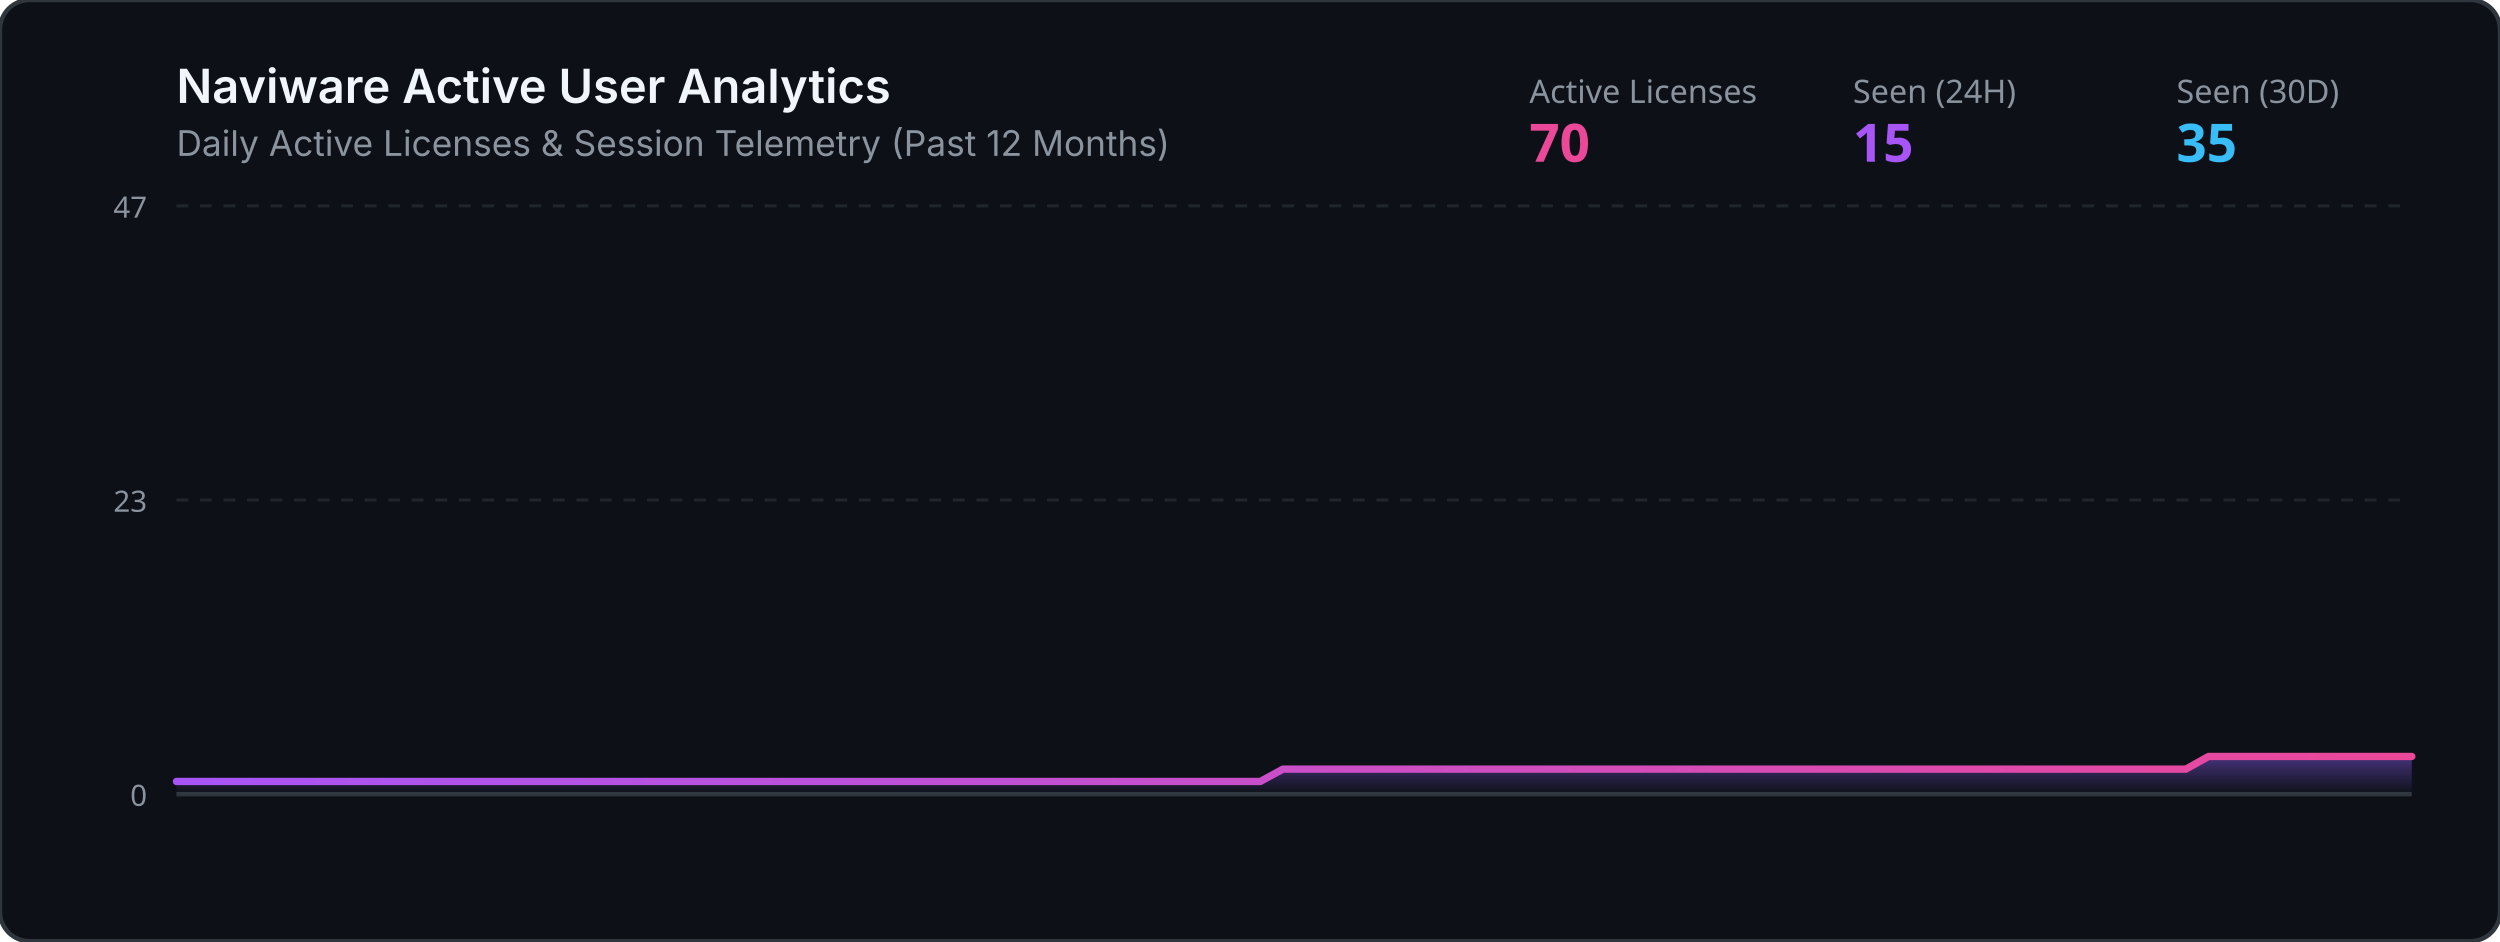
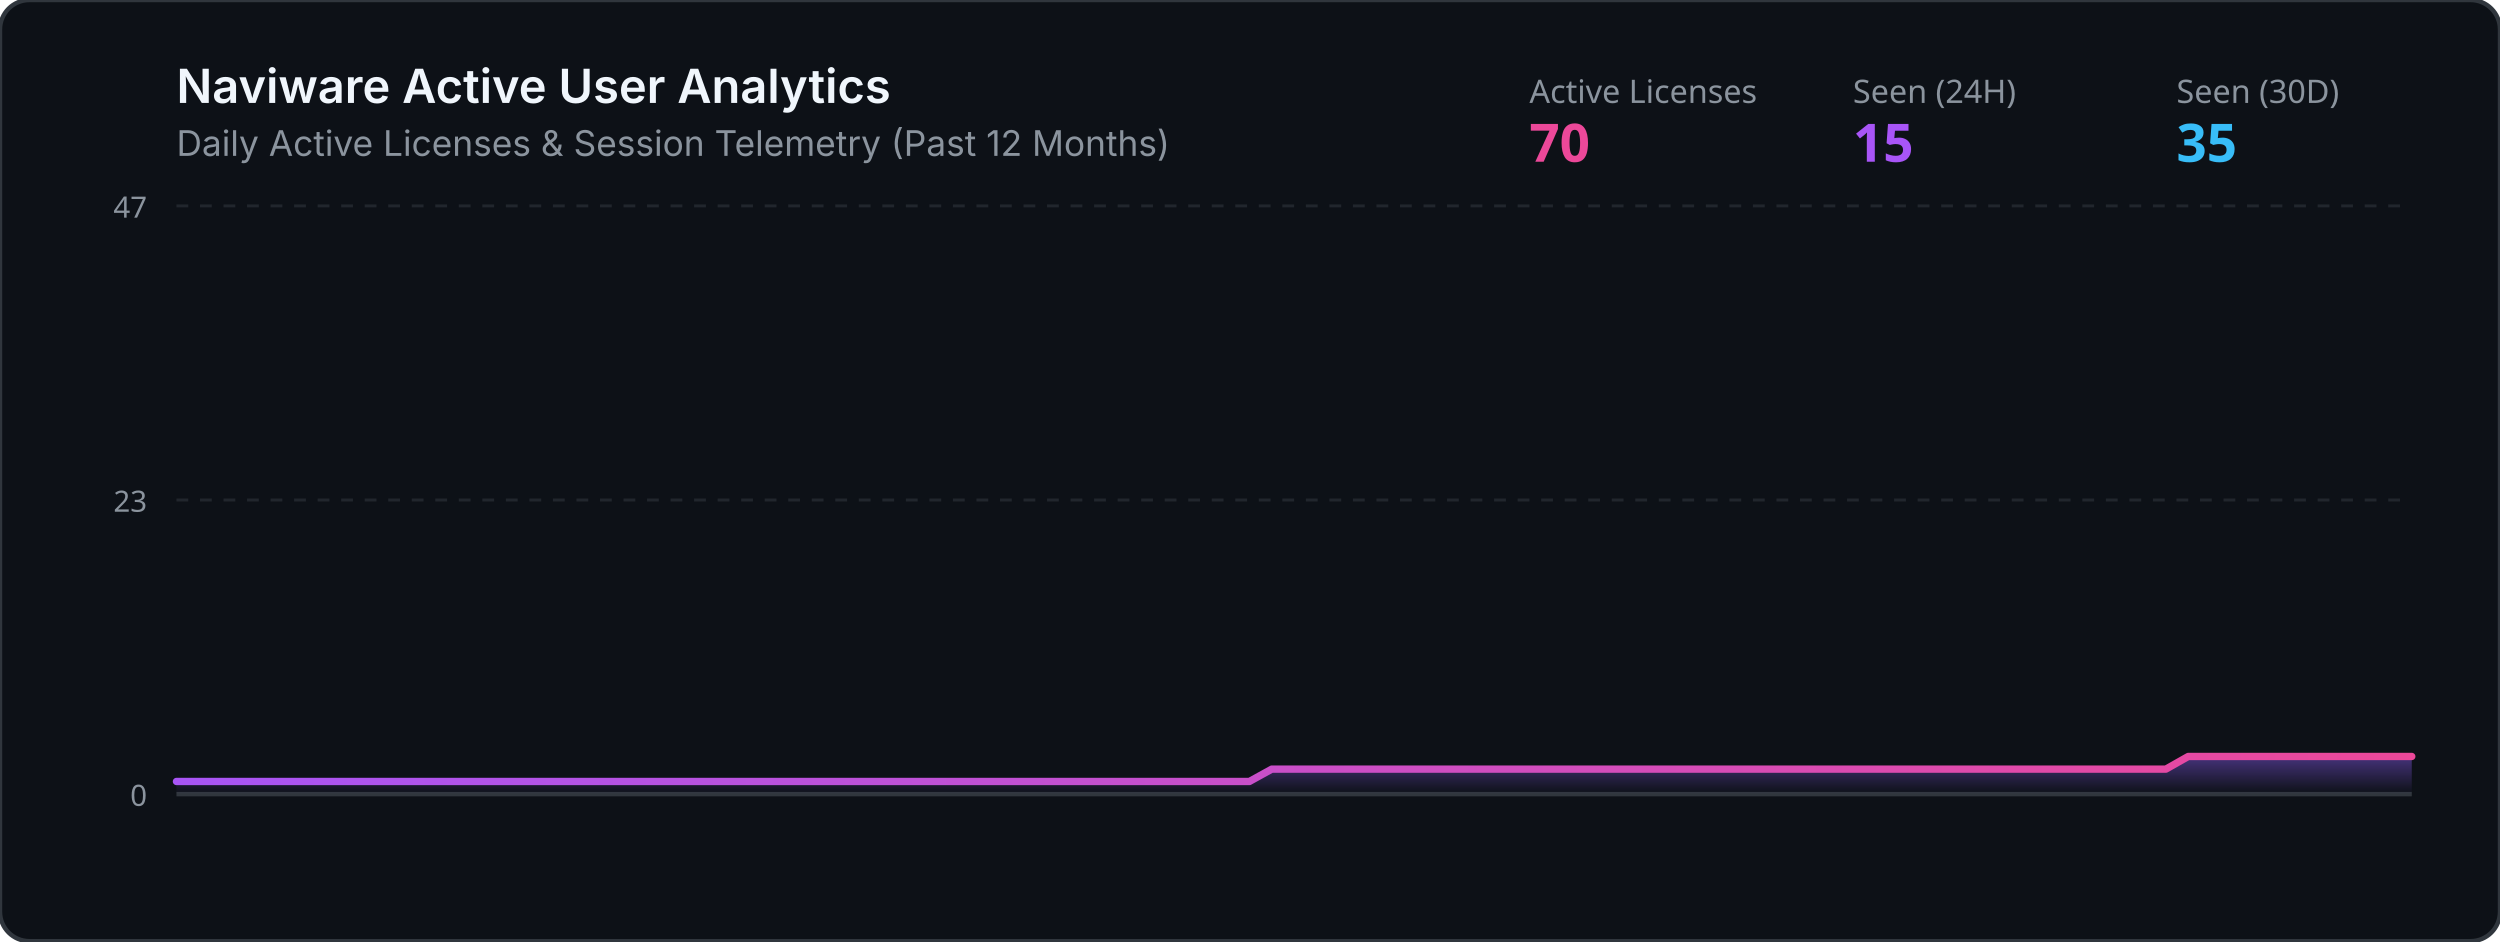
<svg xmlns="http://www.w3.org/2000/svg" viewBox="0 0 850 320" width="100%" height="320">
  <defs>
    <linearGradient id="grad" x1="0%" y1="0%" x2="0%" y2="100%">
      <stop offset="0%" stop-color="#8b5cf6" stop-opacity="0.45" />
      <stop offset="100%" stop-color="#8b5cf6" stop-opacity="0.0" />
    </linearGradient>
    <linearGradient id="lineGrad" x1="0%" y1="0%" x2="100%" y2="0%">
      <stop offset="0%" stop-color="#a855f7" />
      <stop offset="100%" stop-color="#ec4899" />
    </linearGradient>
  </defs>
  <rect width="850" height="320" rx="10" fill="#0d1117" stroke="#30363d" stroke-width="1.5" />
  <text x="60" y="35" fill="#f0f6fc" font-family="-apple-system,BlinkMacSystemFont,Segoe UI,sans-serif" font-size="16" font-weight="600">Naviware Active User Analytics</text>
  <text x="60" y="53" fill="#8b949e" font-family="-apple-system,BlinkMacSystemFont,Segoe UI,sans-serif" font-size="12">Daily Active Licenses &amp; Session Telemetry (Past 12 Months)</text>
  <text x="520" y="35" fill="#8b949e" font-family="sans-serif" font-size="11">Active Licenses</text>
  <text x="520" y="55" fill="#ec4899" font-family="sans-serif" font-size="18" font-weight="bold">70</text>
  <text x="630" y="35" fill="#8b949e" font-family="sans-serif" font-size="11">Seen (24H)</text>
  <text x="630" y="55" fill="#a855f7" font-family="sans-serif" font-size="18" font-weight="bold">15</text>
  <text x="740" y="35" fill="#8b949e" font-family="sans-serif" font-size="11">Seen (30D)</text>
  <text x="740" y="55" fill="#38bdf8" font-family="sans-serif" font-size="18" font-weight="bold">35</text>
  <line x1="60" y1="70" x2="820" y2="70" stroke="#21262d" stroke-width="1" stroke-dasharray="4" />
  <line x1="60" y1="170.0" x2="820" y2="170.0" stroke="#21262d" stroke-width="1" stroke-dasharray="4" />
  <line x1="60" y1="270" x2="820" y2="270" stroke="#30363d" stroke-width="1.5" />
  <text x="50" y="74" fill="#8b949e" font-family="sans-serif" font-size="10" text-anchor="end">47</text>
  <text x="50" y="174.0" fill="#8b949e" font-family="sans-serif" font-size="10" text-anchor="end">23</text>
  <text x="50" y="274" fill="#8b949e" font-family="sans-serif" font-size="10" text-anchor="end">0</text>
-   <polygon points="60,270 60.0,265.7 67.7,265.7 75.4,265.7 83.0,265.7 90.7,265.7 98.4,265.7 106.1,265.7 113.7,265.7 121.4,265.7 129.1,265.7 136.8,265.7 144.4,265.7 152.1,265.7 159.8,265.7 167.5,265.7 175.2,265.7 182.8,265.7 190.5,265.7 198.2,265.7 205.9,265.7 213.5,265.7 221.2,265.7 228.9,265.7 236.6,265.7 244.2,265.7 251.9,265.7 259.6,265.7 267.3,265.7 274.9,265.7 282.6,265.7 290.3,265.7 298.0,265.7 305.7,265.7 313.3,265.7 321.0,265.7 328.7,265.7 336.4,265.7 344.0,265.7 351.7,265.7 359.4,265.7 367.1,265.7 374.7,265.7 382.4,265.7 390.1,265.7 397.8,265.7 405.5,265.7 413.1,265.7 420.8,265.7 428.5,265.7 436.2,261.5 443.8,261.5 451.5,261.5 459.2,261.5 466.9,261.5 474.5,261.5 482.2,261.5 489.9,261.5 497.6,261.5 505.3,261.5 512.9,261.5 520.6,261.5 528.3,261.5 536.0,261.5 543.6,261.5 551.3,261.5 559.0,261.5 566.7,261.5 574.3,261.5 582.0,261.5 589.7,261.5 597.4,261.5 605.1,261.5 612.7,261.5 620.4,261.5 628.1,261.5 635.8,261.5 643.4,261.5 651.1,261.5 658.8,261.5 666.5,261.5 674.1,261.5 681.8,261.5 689.5,261.5 697.2,261.5 704.8,261.5 712.5,261.5 720.2,261.5 727.9,261.5 735.6,261.5 743.2,261.5 750.9,257.2 758.6,257.2 766.3,257.2 773.9,257.2 781.6,257.2 789.3,257.2 797.0,257.2 804.6,257.2 812.3,257.2 820.0,257.2 820,270" fill="url(#grad)" />
-   <polyline points="60.0,265.7 67.7,265.7 75.4,265.7 83.0,265.7 90.7,265.7 98.4,265.7 106.1,265.7 113.7,265.7 121.4,265.7 129.1,265.7 136.8,265.7 144.4,265.7 152.1,265.7 159.8,265.7 167.5,265.7 175.2,265.7 182.8,265.7 190.5,265.7 198.2,265.7 205.9,265.7 213.5,265.7 221.2,265.7 228.9,265.7 236.6,265.7 244.2,265.7 251.9,265.7 259.6,265.7 267.3,265.7 274.9,265.7 282.6,265.7 290.3,265.7 298.0,265.7 305.7,265.7 313.3,265.7 321.0,265.7 328.7,265.7 336.4,265.7 344.0,265.7 351.7,265.7 359.4,265.7 367.1,265.7 374.7,265.7 382.4,265.7 390.1,265.7 397.8,265.7 405.5,265.7 413.1,265.7 420.8,265.7 428.5,265.7 436.2,261.5 443.8,261.5 451.5,261.5 459.2,261.5 466.9,261.5 474.5,261.5 482.2,261.5 489.9,261.5 497.6,261.5 505.3,261.5 512.9,261.5 520.6,261.5 528.3,261.5 536.0,261.5 543.6,261.5 551.3,261.5 559.0,261.5 566.7,261.5 574.3,261.5 582.0,261.5 589.7,261.5 597.4,261.5 605.1,261.5 612.7,261.5 620.4,261.5 628.1,261.5 635.8,261.5 643.4,261.5 651.1,261.5 658.8,261.5 666.5,261.5 674.1,261.5 681.8,261.5 689.5,261.5 697.2,261.5 704.8,261.5 712.5,261.5 720.2,261.5 727.9,261.5 735.6,261.5 743.2,261.5 750.9,257.2 758.6,257.2 766.3,257.2 773.9,257.2 781.6,257.2 789.3,257.2 797.0,257.2 804.6,257.2 812.3,257.2 820.0,257.2" fill="none" stroke="url(#lineGrad)" stroke-width="2.5" stroke-linecap="round" stroke-linejoin="round" />
+   <polygon points="60,270 60.0,265.7 67.6,265.7 75.2,265.7 82.8,265.7 90.4,265.7 98.0,265.7 105.6,265.7 113.2,265.7 120.8,265.7 128.4,265.7 136.0,265.7 143.6,265.7 151.2,265.7 158.8,265.7 166.4,265.7 174.0,265.7 181.6,265.7 189.2,265.7 196.8,265.7 204.4,265.7 212.0,265.7 219.6,265.7 227.2,265.7 234.8,265.7 242.4,265.7 250.0,265.7 257.6,265.7 265.2,265.7 272.8,265.7 280.4,265.7 288.0,265.7 295.6,265.7 303.2,265.7 310.8,265.7 318.4,265.7 326.0,265.7 333.6,265.7 341.2,265.7 348.8,265.7 356.4,265.7 364.0,265.7 371.6,265.7 379.2,265.7 386.8,265.7 394.4,265.7 402.0,265.7 409.6,265.7 417.2,265.7 424.8,265.7 432.4,261.5 440.0,261.5 447.6,261.5 455.2,261.5 462.8,261.5 470.4,261.5 478.0,261.5 485.6,261.5 493.2,261.5 500.8,261.5 508.4,261.5 516.0,261.5 523.6,261.5 531.2,261.5 538.8,261.5 546.4,261.5 554.0,261.5 561.6,261.5 569.2,261.5 576.8,261.5 584.4,261.5 592.0,261.5 599.6,261.5 607.2,261.5 614.8,261.5 622.4,261.5 630.0,261.5 637.6,261.5 645.2,261.5 652.8,261.5 660.4,261.5 668.0,261.5 675.6,261.5 683.2,261.5 690.8,261.5 698.4,261.5 706.0,261.5 713.6,261.5 721.2,261.5 728.8,261.5 736.4,261.5 744.0,257.2 751.6,257.2 759.2,257.2 766.8,257.2 774.4,257.2 782.0,257.2 789.6,257.2 797.2,257.2 804.8,257.2 812.4,257.2 820.0,257.2 820,270" fill="url(#grad)" />
+   <polyline points="60.0,265.7 67.6,265.7 75.2,265.7 82.8,265.7 90.4,265.7 98.0,265.7 105.6,265.7 113.2,265.7 120.8,265.7 128.4,265.7 136.0,265.7 143.6,265.7 151.2,265.7 158.8,265.7 166.4,265.7 174.0,265.7 181.6,265.7 189.2,265.7 196.8,265.7 204.4,265.7 212.0,265.7 219.6,265.7 227.2,265.7 234.8,265.7 242.4,265.7 250.0,265.7 257.6,265.7 265.2,265.7 272.8,265.7 280.4,265.7 288.0,265.7 295.6,265.7 303.2,265.7 310.8,265.7 318.4,265.7 326.0,265.7 333.6,265.7 341.2,265.7 348.8,265.7 356.4,265.7 364.0,265.7 371.6,265.7 379.2,265.7 386.8,265.7 394.4,265.7 402.0,265.7 409.6,265.7 417.2,265.7 424.8,265.7 432.4,261.5 440.0,261.5 447.6,261.5 455.2,261.5 462.8,261.5 470.4,261.5 478.0,261.5 485.6,261.5 493.2,261.5 500.8,261.5 508.4,261.5 516.0,261.5 523.6,261.5 531.2,261.5 538.8,261.5 546.4,261.5 554.0,261.5 561.6,261.5 569.2,261.5 576.8,261.5 584.4,261.5 592.0,261.5 599.6,261.5 607.2,261.5 614.8,261.5 622.4,261.5 630.0,261.5 637.6,261.5 645.2,261.5 652.8,261.5 660.4,261.5 668.0,261.5 675.6,261.5 683.2,261.5 690.8,261.5 698.4,261.5 706.0,261.5 713.6,261.5 721.2,261.5 728.8,261.5 736.4,261.5 744.0,257.2 751.6,257.2 759.2,257.2 766.8,257.2 774.4,257.2 782.0,257.2 789.6,257.2 797.2,257.2 804.8,257.2 812.4,257.2 820.0,257.2" fill="none" stroke="url(#lineGrad)" stroke-width="2.5" stroke-linecap="round" stroke-linejoin="round" />
</svg>
